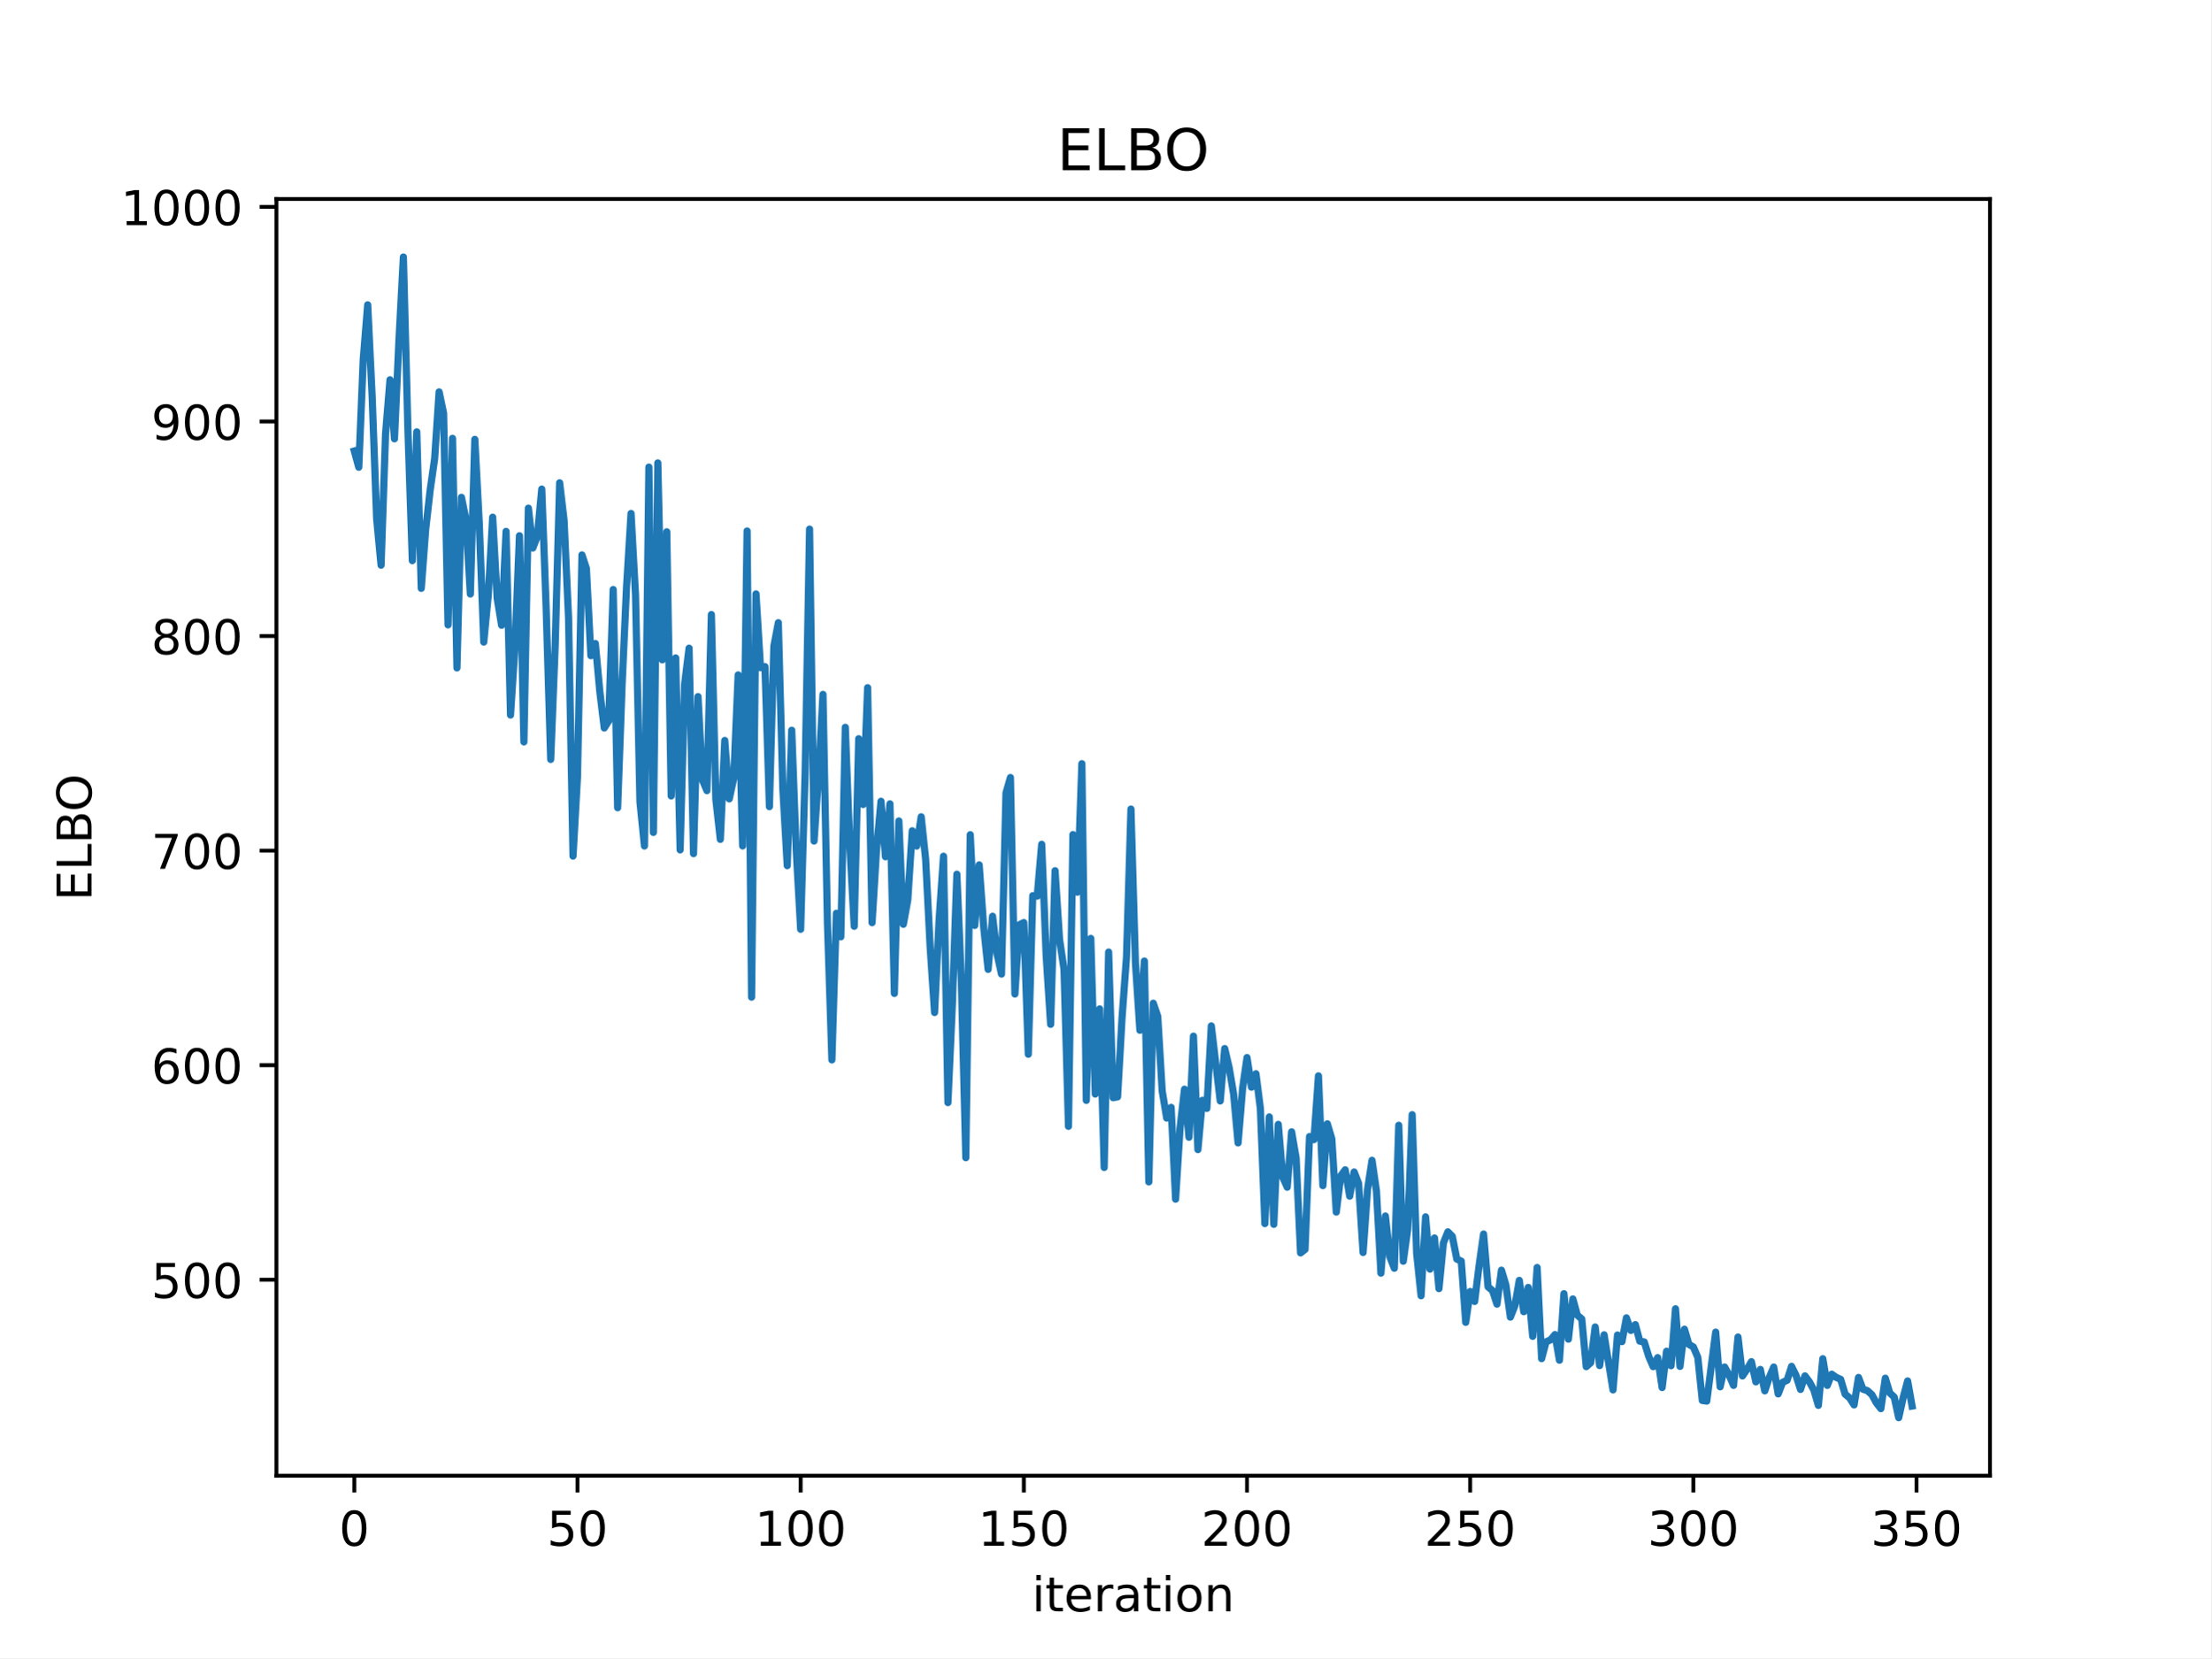
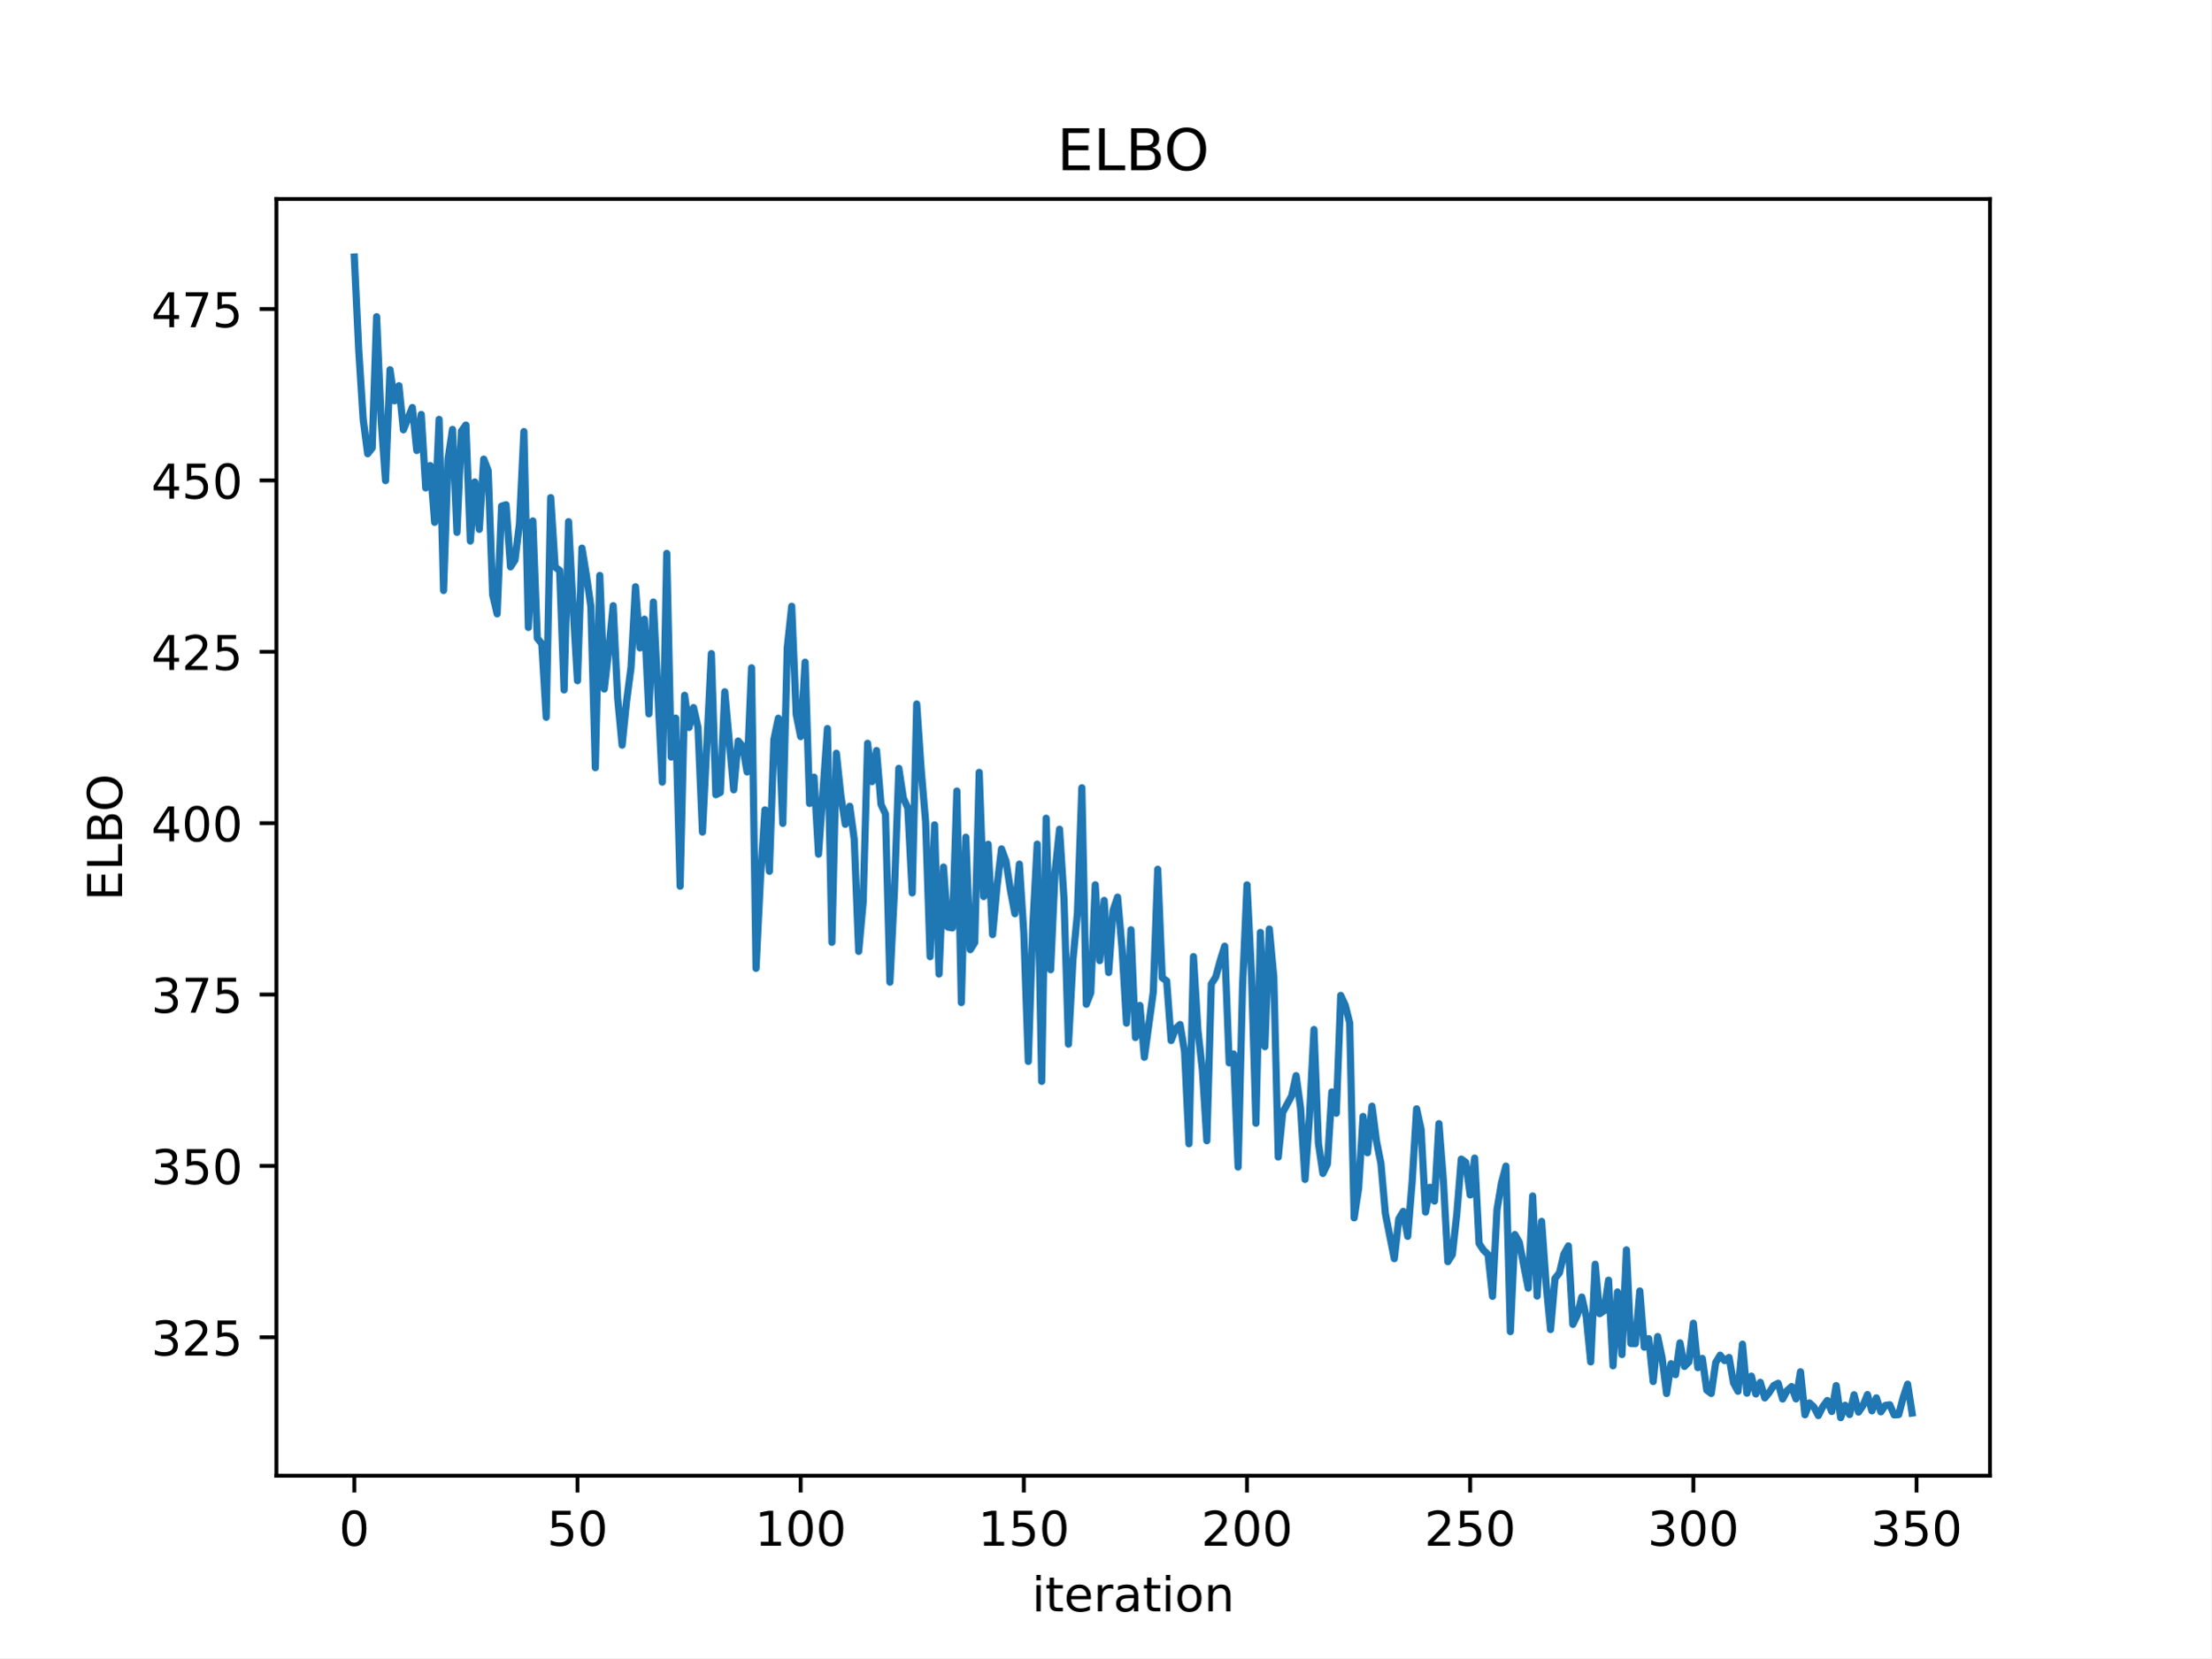
<svg xmlns="http://www.w3.org/2000/svg" xmlns:xlink="http://www.w3.org/1999/xlink" width="460.8pt" height="345.6pt" viewBox="0 0 460.8 345.6" version="1.1">
  <defs>
    <style type="text/css">*{stroke-linejoin: round; stroke-linecap: butt}</style>
  </defs>
  <g id="figure_1">
    <g id="patch_1">
      <path d="M 0 345.6  L 460.8 345.6  L 460.8 0  L 0 0  z " style="fill: #ffffff" />
    </g>
    <g id="axes_1">
      <g id="patch_2">
        <path d="M 57.6 307.584  L 414.72 307.584  L 414.72 41.472  L 57.6 41.472  z " style="fill: #ffffff" />
      </g>
      <g id="matplotlib.axis_1">
        <g id="xtick_1">
          <g id="line2d_1">
            <defs>
-               <path id="mfa7e19b326" d="M 0 0  L 0 3.5  " style="stroke: #000000; stroke-width: 0.8" />
+               <path id="m1f66e8c9b4" d="M 0 0  L 0 3.5  " style="stroke: #000000; stroke-width: 0.8" />
            </defs>
            <g>
-               <use xlink:href="#mfa7e19b326" x="73.833" y="307.584" style="stroke: #000000; stroke-width: 0.8" />
+               <use xlink:href="#m1f66e8c9b4" x="73.833" y="307.584" style="stroke: #000000; stroke-width: 0.8" />
            </g>
          </g>
          <g id="text_1">
            <g transform="translate(70.65148 322.1824) scale(0.1 -0.1)">
              <defs>
                <path id="DejaVuSans-30" d="M 2034 4250  Q 1547 4250 1301 3770  Q 1056 3291 1056 2328  Q 1056 1369 1301 889  Q 1547 409 2034 409  Q 2525 409 2770 889  Q 3016 1369 3016 2328  Q 3016 3291 2770 3770  Q 2525 4250 2034 4250  z M 2034 4750  Q 2819 4750 3233 4129  Q 3647 3509 3647 2328  Q 3647 1150 3233 529  Q 2819 -91 2034 -91  Q 1250 -91 836 529  Q 422 1150 422 2328  Q 422 3509 836 4129  Q 1250 4750 2034 4750  z " transform="scale(0.015625)" />
              </defs>
              <use xlink:href="#DejaVuSans-30" />
            </g>
          </g>
        </g>
        <g id="xtick_2">
          <g id="line2d_2">
            <g>
-               <use xlink:href="#mfa7e19b326" x="120.345" y="307.584" style="stroke: #000000; stroke-width: 0.8" />
+               <use xlink:href="#m1f66e8c9b4" x="120.345" y="307.584" style="stroke: #000000; stroke-width: 0.8" />
            </g>
          </g>
          <g id="text_2">
            <g transform="translate(113.9823 322.1824) scale(0.1 -0.1)">
              <defs>
                <path id="DejaVuSans-35" d="M 691 4666  L 3169 4666  L 3169 4134  L 1269 4134  L 1269 2991  Q 1406 3038 1543 3061  Q 1681 3084 1819 3084  Q 2600 3084 3056 2656  Q 3513 2228 3513 1497  Q 3513 744 3044 326  Q 2575 -91 1722 -91  Q 1428 -91 1123 -41  Q 819 9 494 109  L 494 744  Q 775 591 1075 516  Q 1375 441 1709 441  Q 2250 441 2565 725  Q 2881 1009 2881 1497  Q 2881 1984 2565 2268  Q 2250 2553 1709 2553  Q 1456 2553 1204 2497  Q 953 2441 691 2322  L 691 4666  z " transform="scale(0.015625)" />
              </defs>
              <use xlink:href="#DejaVuSans-35" />
              <use xlink:href="#DejaVuSans-30" x="63.623" />
            </g>
          </g>
        </g>
        <g id="xtick_3">
          <g id="line2d_3">
            <g>
-               <use xlink:href="#mfa7e19b326" x="166.857" y="307.584" style="stroke: #000000; stroke-width: 0.8" />
+               <use xlink:href="#m1f66e8c9b4" x="166.857" y="307.584" style="stroke: #000000; stroke-width: 0.8" />
            </g>
          </g>
          <g id="text_3">
            <g transform="translate(157.3132 322.1824) scale(0.1 -0.1)">
              <defs>
                <path id="DejaVuSans-31" d="M 794 531  L 1825 531  L 1825 4091  L 703 3866  L 703 4441  L 1819 4666  L 2450 4666  L 2450 531  L 3481 531  L 3481 0  L 794 0  L 794 531  z " transform="scale(0.015625)" />
              </defs>
              <use xlink:href="#DejaVuSans-31" />
              <use xlink:href="#DejaVuSans-30" x="63.623" />
              <use xlink:href="#DejaVuSans-30" x="127.246" />
            </g>
          </g>
        </g>
        <g id="xtick_4">
          <g id="line2d_4">
            <g>
-               <use xlink:href="#mfa7e19b326" x="213.369" y="307.584" style="stroke: #000000; stroke-width: 0.8" />
+               <use xlink:href="#m1f66e8c9b4" x="213.369" y="307.584" style="stroke: #000000; stroke-width: 0.8" />
            </g>
          </g>
          <g id="text_4">
            <g transform="translate(203.8253 322.1824) scale(0.1 -0.1)">
              <use xlink:href="#DejaVuSans-31" />
              <use xlink:href="#DejaVuSans-35" x="63.623" />
              <use xlink:href="#DejaVuSans-30" x="127.246" />
            </g>
          </g>
        </g>
        <g id="xtick_5">
          <g id="line2d_5">
            <g>
-               <use xlink:href="#mfa7e19b326" x="259.881" y="307.584" style="stroke: #000000; stroke-width: 0.8" />
+               <use xlink:href="#m1f66e8c9b4" x="259.881" y="307.584" style="stroke: #000000; stroke-width: 0.8" />
            </g>
          </g>
          <g id="text_5">
            <g transform="translate(250.3374 322.1824) scale(0.1 -0.1)">
              <defs>
                <path id="DejaVuSans-32" d="M 1228 531  L 3431 531  L 3431 0  L 469 0  L 469 531  Q 828 903 1448 1529  Q 2069 2156 2228 2338  Q 2531 2678 2651 2914  Q 2772 3150 2772 3378  Q 2772 3750 2511 3984  Q 2250 4219 1831 4219  Q 1534 4219 1204 4116  Q 875 4013 500 3803  L 500 4441  Q 881 4594 1212 4672  Q 1544 4750 1819 4750  Q 2544 4750 2975 4387  Q 3406 4025 3406 3419  Q 3406 3131 3298 2873  Q 3191 2616 2906 2266  Q 2828 2175 2409 1742  Q 1991 1309 1228 531  z " transform="scale(0.015625)" />
              </defs>
              <use xlink:href="#DejaVuSans-32" />
              <use xlink:href="#DejaVuSans-30" x="63.623" />
              <use xlink:href="#DejaVuSans-30" x="127.246" />
            </g>
          </g>
        </g>
        <g id="xtick_6">
          <g id="line2d_6">
            <g>
-               <use xlink:href="#mfa7e19b326" x="306.393" y="307.584" style="stroke: #000000; stroke-width: 0.8" />
+               <use xlink:href="#m1f66e8c9b4" x="306.393" y="307.584" style="stroke: #000000; stroke-width: 0.8" />
            </g>
          </g>
          <g id="text_6">
            <g transform="translate(296.8495 322.1824) scale(0.1 -0.1)">
              <use xlink:href="#DejaVuSans-32" />
              <use xlink:href="#DejaVuSans-35" x="63.623" />
              <use xlink:href="#DejaVuSans-30" x="127.246" />
            </g>
          </g>
        </g>
        <g id="xtick_7">
          <g id="line2d_7">
            <g>
-               <use xlink:href="#mfa7e19b326" x="352.905" y="307.584" style="stroke: #000000; stroke-width: 0.8" />
+               <use xlink:href="#m1f66e8c9b4" x="352.905" y="307.584" style="stroke: #000000; stroke-width: 0.8" />
            </g>
          </g>
          <g id="text_7">
            <g transform="translate(343.3617 322.1824) scale(0.1 -0.1)">
              <defs>
                <path id="DejaVuSans-33" d="M 2597 2516  Q 3050 2419 3304 2112  Q 3559 1806 3559 1356  Q 3559 666 3084 287  Q 2609 -91 1734 -91  Q 1441 -91 1130 -33  Q 819 25 488 141  L 488 750  Q 750 597 1062 519  Q 1375 441 1716 441  Q 2309 441 2620 675  Q 2931 909 2931 1356  Q 2931 1769 2642 2001  Q 2353 2234 1838 2234  L 1294 2234  L 1294 2753  L 1863 2753  Q 2328 2753 2575 2939  Q 2822 3125 2822 3475  Q 2822 3834 2567 4026  Q 2313 4219 1838 4219  Q 1578 4219 1281 4162  Q 984 4106 628 3988  L 628 4550  Q 988 4650 1302 4700  Q 1616 4750 1894 4750  Q 2613 4750 3031 4423  Q 3450 4097 3450 3541  Q 3450 3153 3228 2886  Q 3006 2619 2597 2516  z " transform="scale(0.015625)" />
              </defs>
              <use xlink:href="#DejaVuSans-33" />
              <use xlink:href="#DejaVuSans-30" x="63.623" />
              <use xlink:href="#DejaVuSans-30" x="127.246" />
            </g>
          </g>
        </g>
        <g id="xtick_8">
          <g id="line2d_8">
            <g>
-               <use xlink:href="#mfa7e19b326" x="399.418" y="307.584" style="stroke: #000000; stroke-width: 0.8" />
+               <use xlink:href="#m1f66e8c9b4" x="399.418" y="307.584" style="stroke: #000000; stroke-width: 0.8" />
            </g>
          </g>
          <g id="text_8">
            <g transform="translate(389.8738 322.1824) scale(0.1 -0.1)">
              <use xlink:href="#DejaVuSans-33" />
              <use xlink:href="#DejaVuSans-35" x="63.623" />
              <use xlink:href="#DejaVuSans-30" x="127.246" />
            </g>
          </g>
        </g>
        <g id="text_9">
          <g transform="translate(215.0373 335.8606) scale(0.1 -0.1)">
            <defs>
              <path id="DejaVuSans-69" d="M 603 3500  L 1178 3500  L 1178 0  L 603 0  L 603 3500  z M 603 4863  L 1178 4863  L 1178 4134  L 603 4134  L 603 4863  z " transform="scale(0.015625)" />
              <path id="DejaVuSans-74" d="M 1172 4494  L 1172 3500  L 2356 3500  L 2356 3053  L 1172 3053  L 1172 1153  Q 1172 725 1289 603  Q 1406 481 1766 481  L 2356 481  L 2356 0  L 1766 0  Q 1100 0 847 248  Q 594 497 594 1153  L 594 3053  L 172 3053  L 172 3500  L 594 3500  L 594 4494  L 1172 4494  z " transform="scale(0.015625)" />
              <path id="DejaVuSans-65" d="M 3597 1894  L 3597 1613  L 953 1613  Q 991 1019 1311 708  Q 1631 397 2203 397  Q 2534 397 2845 478  Q 3156 559 3463 722  L 3463 178  Q 3153 47 2828 -22  Q 2503 -91 2169 -91  Q 1331 -91 842 396  Q 353 884 353 1716  Q 353 2575 817 3079  Q 1281 3584 2069 3584  Q 2775 3584 3186 3129  Q 3597 2675 3597 1894  z M 3022 2063  Q 3016 2534 2758 2815  Q 2500 3097 2075 3097  Q 1594 3097 1305 2825  Q 1016 2553 972 2059  L 3022 2063  z " transform="scale(0.015625)" />
              <path id="DejaVuSans-72" d="M 2631 2963  Q 2534 3019 2420 3045  Q 2306 3072 2169 3072  Q 1681 3072 1420 2755  Q 1159 2438 1159 1844  L 1159 0  L 581 0  L 581 3500  L 1159 3500  L 1159 2956  Q 1341 3275 1631 3429  Q 1922 3584 2338 3584  Q 2397 3584 2469 3576  Q 2541 3569 2628 3553  L 2631 2963  z " transform="scale(0.015625)" />
              <path id="DejaVuSans-61" d="M 2194 1759  Q 1497 1759 1228 1600  Q 959 1441 959 1056  Q 959 750 1161 570  Q 1363 391 1709 391  Q 2188 391 2477 730  Q 2766 1069 2766 1631  L 2766 1759  L 2194 1759  z M 3341 1997  L 3341 0  L 2766 0  L 2766 531  Q 2569 213 2275 61  Q 1981 -91 1556 -91  Q 1019 -91 701 211  Q 384 513 384 1019  Q 384 1609 779 1909  Q 1175 2209 1959 2209  L 2766 2209  L 2766 2266  Q 2766 2663 2505 2880  Q 2244 3097 1772 3097  Q 1472 3097 1187 3025  Q 903 2953 641 2809  L 641 3341  Q 956 3463 1253 3523  Q 1550 3584 1831 3584  Q 2591 3584 2966 3190  Q 3341 2797 3341 1997  z " transform="scale(0.015625)" />
              <path id="DejaVuSans-6f" d="M 1959 3097  Q 1497 3097 1228 2736  Q 959 2375 959 1747  Q 959 1119 1226 758  Q 1494 397 1959 397  Q 2419 397 2687 759  Q 2956 1122 2956 1747  Q 2956 2369 2687 2733  Q 2419 3097 1959 3097  z M 1959 3584  Q 2709 3584 3137 3096  Q 3566 2609 3566 1747  Q 3566 888 3137 398  Q 2709 -91 1959 -91  Q 1206 -91 779 398  Q 353 888 353 1747  Q 353 2609 779 3096  Q 1206 3584 1959 3584  z " transform="scale(0.015625)" />
              <path id="DejaVuSans-6e" d="M 3513 2113  L 3513 0  L 2938 0  L 2938 2094  Q 2938 2591 2744 2837  Q 2550 3084 2163 3084  Q 1697 3084 1428 2787  Q 1159 2491 1159 1978  L 1159 0  L 581 0  L 581 3500  L 1159 3500  L 1159 2956  Q 1366 3272 1645 3428  Q 1925 3584 2291 3584  Q 2894 3584 3203 3211  Q 3513 2838 3513 2113  z " transform="scale(0.015625)" />
            </defs>
            <use xlink:href="#DejaVuSans-69" />
            <use xlink:href="#DejaVuSans-74" x="27.783" />
            <use xlink:href="#DejaVuSans-65" x="66.992" />
            <use xlink:href="#DejaVuSans-72" x="128.516" />
            <use xlink:href="#DejaVuSans-61" x="169.629" />
            <use xlink:href="#DejaVuSans-74" x="230.908" />
            <use xlink:href="#DejaVuSans-69" x="270.117" />
            <use xlink:href="#DejaVuSans-6f" x="297.9" />
            <use xlink:href="#DejaVuSans-6e" x="359.082" />
          </g>
        </g>
      </g>
      <g id="matplotlib.axis_2">
        <g id="ytick_1">
          <g id="line2d_9">
            <defs>
-               <path id="m1a2d08c4c8" d="M 0 0  L -3.5 0  " style="stroke: #000000; stroke-width: 0.8" />
+               <path id="me3298c5ac3" d="M 0 0  L -3.5 0  " style="stroke: #000000; stroke-width: 0.8" />
            </defs>
            <g>
-               <use xlink:href="#m1a2d08c4c8" x="57.6" y="266.746" style="stroke: #000000; stroke-width: 0.8" />
+               <use xlink:href="#me3298c5ac3" x="57.6" y="278.733" style="stroke: #000000; stroke-width: 0.8" />
            </g>
          </g>
          <g id="text_10">
-             <g transform="translate(31.5125 270.5451) scale(0.1 -0.1)">
-               <use xlink:href="#DejaVuSans-35" />
-               <use xlink:href="#DejaVuSans-30" x="63.623" />
-               <use xlink:href="#DejaVuSans-30" x="127.246" />
+             <g transform="translate(31.5125 282.5321) scale(0.1 -0.1)">
+               <use xlink:href="#DejaVuSans-33" />
+               <use xlink:href="#DejaVuSans-32" x="63.623" />
+               <use xlink:href="#DejaVuSans-35" x="127.246" />
            </g>
          </g>
        </g>
        <g id="ytick_2">
          <g id="line2d_10">
            <g>
-               <use xlink:href="#m1a2d08c4c8" x="57.6" y="222.02" style="stroke: #000000; stroke-width: 0.8" />
+               <use xlink:href="#me3298c5ac3" x="57.6" y="243.011" style="stroke: #000000; stroke-width: 0.8" />
            </g>
          </g>
          <g id="text_11">
-             <g transform="translate(31.5125 225.8187) scale(0.1 -0.1)">
-               <defs>
-                 <path id="DejaVuSans-36" d="M 2113 2584  Q 1688 2584 1439 2293  Q 1191 2003 1191 1497  Q 1191 994 1439 701  Q 1688 409 2113 409  Q 2538 409 2786 701  Q 3034 994 3034 1497  Q 3034 2003 2786 2293  Q 2538 2584 2113 2584  z M 3366 4563  L 3366 3988  Q 3128 4100 2886 4159  Q 2644 4219 2406 4219  Q 1781 4219 1451 3797  Q 1122 3375 1075 2522  Q 1259 2794 1537 2939  Q 1816 3084 2150 3084  Q 2853 3084 3261 2657  Q 3669 2231 3669 1497  Q 3669 778 3244 343  Q 2819 -91 2113 -91  Q 1303 -91 875 529  Q 447 1150 447 2328  Q 447 3434 972 4092  Q 1497 4750 2381 4750  Q 2619 4750 2861 4703  Q 3103 4656 3366 4563  z " transform="scale(0.015625)" />
-               </defs>
-               <use xlink:href="#DejaVuSans-36" />
-               <use xlink:href="#DejaVuSans-30" x="63.623" />
+             <g transform="translate(31.5125 246.8104) scale(0.1 -0.1)">
+               <use xlink:href="#DejaVuSans-33" />
+               <use xlink:href="#DejaVuSans-35" x="63.623" />
              <use xlink:href="#DejaVuSans-30" x="127.246" />
            </g>
          </g>
        </g>
        <g id="ytick_3">
          <g id="line2d_11">
            <g>
-               <use xlink:href="#m1a2d08c4c8" x="57.6" y="177.293" style="stroke: #000000; stroke-width: 0.8" />
+               <use xlink:href="#me3298c5ac3" x="57.6" y="207.29" style="stroke: #000000; stroke-width: 0.8" />
            </g>
          </g>
          <g id="text_12">
-             <g transform="translate(31.5125 181.0923) scale(0.1 -0.1)">
+             <g transform="translate(31.5125 211.0887) scale(0.1 -0.1)">
              <defs>
                <path id="DejaVuSans-37" d="M 525 4666  L 3525 4666  L 3525 4397  L 1831 0  L 1172 0  L 2766 4134  L 525 4134  L 525 4666  z " transform="scale(0.015625)" />
              </defs>
-               <use xlink:href="#DejaVuSans-37" />
-               <use xlink:href="#DejaVuSans-30" x="63.623" />
-               <use xlink:href="#DejaVuSans-30" x="127.246" />
+               <use xlink:href="#DejaVuSans-33" />
+               <use xlink:href="#DejaVuSans-37" x="63.623" />
+               <use xlink:href="#DejaVuSans-35" x="127.246" />
            </g>
          </g>
        </g>
        <g id="ytick_4">
          <g id="line2d_12">
            <g>
-               <use xlink:href="#m1a2d08c4c8" x="57.6" y="132.567" style="stroke: #000000; stroke-width: 0.8" />
+               <use xlink:href="#me3298c5ac3" x="57.6" y="171.568" style="stroke: #000000; stroke-width: 0.8" />
            </g>
          </g>
          <g id="text_13">
-             <g transform="translate(31.5125 136.3659) scale(0.1 -0.1)">
-               <defs>
-                 <path id="DejaVuSans-38" d="M 2034 2216  Q 1584 2216 1326 1975  Q 1069 1734 1069 1313  Q 1069 891 1326 650  Q 1584 409 2034 409  Q 2484 409 2743 651  Q 3003 894 3003 1313  Q 3003 1734 2745 1975  Q 2488 2216 2034 2216  z M 1403 2484  Q 997 2584 770 2862  Q 544 3141 544 3541  Q 544 4100 942 4425  Q 1341 4750 2034 4750  Q 2731 4750 3128 4425  Q 3525 4100 3525 3541  Q 3525 3141 3298 2862  Q 3072 2584 2669 2484  Q 3125 2378 3379 2068  Q 3634 1759 3634 1313  Q 3634 634 3220 271  Q 2806 -91 2034 -91  Q 1263 -91 848 271  Q 434 634 434 1313  Q 434 1759 690 2068  Q 947 2378 1403 2484  z M 1172 3481  Q 1172 3119 1398 2916  Q 1625 2713 2034 2713  Q 2441 2713 2670 2916  Q 2900 3119 2900 3481  Q 2900 3844 2670 4047  Q 2441 4250 2034 4250  Q 1625 4250 1398 4047  Q 1172 3844 1172 3481  z " transform="scale(0.015625)" />
-               </defs>
-               <use xlink:href="#DejaVuSans-38" />
+             <g transform="translate(31.5125 175.3671) scale(0.1 -0.1)">
+               <defs>
+                 <path id="DejaVuSans-34" d="M 2419 4116  L 825 1625  L 2419 1625  L 2419 4116  z M 2253 4666  L 3047 4666  L 3047 1625  L 3713 1625  L 3713 1100  L 3047 1100  L 3047 0  L 2419 0  L 2419 1100  L 313 1100  L 313 1709  L 2253 4666  z " transform="scale(0.015625)" />
+               </defs>
+               <use xlink:href="#DejaVuSans-34" />
              <use xlink:href="#DejaVuSans-30" x="63.623" />
              <use xlink:href="#DejaVuSans-30" x="127.246" />
            </g>
          </g>
        </g>
        <g id="ytick_5">
          <g id="line2d_13">
            <g>
-               <use xlink:href="#m1a2d08c4c8" x="57.6" y="87.84" style="stroke: #000000; stroke-width: 0.8" />
+               <use xlink:href="#me3298c5ac3" x="57.6" y="135.846" style="stroke: #000000; stroke-width: 0.8" />
            </g>
          </g>
          <g id="text_14">
-             <g transform="translate(31.5125 91.63953) scale(0.1 -0.1)">
-               <defs>
-                 <path id="DejaVuSans-39" d="M 703 97  L 703 672  Q 941 559 1184 500  Q 1428 441 1663 441  Q 2288 441 2617 861  Q 2947 1281 2994 2138  Q 2813 1869 2534 1725  Q 2256 1581 1919 1581  Q 1219 1581 811 2004  Q 403 2428 403 3163  Q 403 3881 828 4315  Q 1253 4750 1959 4750  Q 2769 4750 3195 4129  Q 3622 3509 3622 2328  Q 3622 1225 3098 567  Q 2575 -91 1691 -91  Q 1453 -91 1209 -44  Q 966 3 703 97  z M 1959 2075  Q 2384 2075 2632 2365  Q 2881 2656 2881 3163  Q 2881 3666 2632 3958  Q 2384 4250 1959 4250  Q 1534 4250 1286 3958  Q 1038 3666 1038 3163  Q 1038 2656 1286 2365  Q 1534 2075 1959 2075  z " transform="scale(0.015625)" />
-               </defs>
-               <use xlink:href="#DejaVuSans-39" />
-               <use xlink:href="#DejaVuSans-30" x="63.623" />
-               <use xlink:href="#DejaVuSans-30" x="127.246" />
+             <g transform="translate(31.5125 139.6454) scale(0.1 -0.1)">
+               <use xlink:href="#DejaVuSans-34" />
+               <use xlink:href="#DejaVuSans-32" x="63.623" />
+               <use xlink:href="#DejaVuSans-35" x="127.246" />
            </g>
          </g>
        </g>
        <g id="ytick_6">
          <g id="line2d_14">
            <g>
-               <use xlink:href="#m1a2d08c4c8" x="57.6" y="43.114" style="stroke: #000000; stroke-width: 0.8" />
+               <use xlink:href="#me3298c5ac3" x="57.6" y="100.125" style="stroke: #000000; stroke-width: 0.8" />
            </g>
          </g>
          <g id="text_15">
-             <g transform="translate(25.15 46.91313) scale(0.1 -0.1)">
-               <use xlink:href="#DejaVuSans-31" />
-               <use xlink:href="#DejaVuSans-30" x="63.623" />
-               <use xlink:href="#DejaVuSans-30" x="127.246" />
-               <use xlink:href="#DejaVuSans-30" x="190.869" />
-             </g>
-           </g>
-         </g>
-         <g id="text_16">
-           <g transform="translate(19.07031 187.7522) rotate(-90) scale(0.1 -0.1)">
+             <g transform="translate(31.5125 103.9237) scale(0.1 -0.1)">
+               <use xlink:href="#DejaVuSans-34" />
+               <use xlink:href="#DejaVuSans-35" x="63.623" />
+               <use xlink:href="#DejaVuSans-30" x="127.246" />
+             </g>
+           </g>
+         </g>
+         <g id="ytick_7">
+           <g id="line2d_15">
+             <g>
+               <use xlink:href="#me3298c5ac3" x="57.6" y="64.403" style="stroke: #000000; stroke-width: 0.8" />
+             </g>
+           </g>
+           <g id="text_16">
+             <g transform="translate(31.5125 68.20207) scale(0.1 -0.1)">
+               <use xlink:href="#DejaVuSans-34" />
+               <use xlink:href="#DejaVuSans-37" x="63.623" />
+               <use xlink:href="#DejaVuSans-35" x="127.246" />
+             </g>
+           </g>
+         </g>
+         <g id="text_17">
+           <g transform="translate(25.43281 187.7522) rotate(-90) scale(0.1 -0.1)">
            <defs>
              <path id="DejaVuSans-45" d="M 628 4666  L 3578 4666  L 3578 4134  L 1259 4134  L 1259 2753  L 3481 2753  L 3481 2222  L 1259 2222  L 1259 531  L 3634 531  L 3634 0  L 628 0  L 628 4666  z " transform="scale(0.015625)" />
              <path id="DejaVuSans-4c" d="M 628 4666  L 1259 4666  L 1259 531  L 3531 531  L 3531 0  L 628 0  L 628 4666  z " transform="scale(0.015625)" />
              <path id="DejaVuSans-42" d="M 1259 2228  L 1259 519  L 2272 519  Q 2781 519 3026 730  Q 3272 941 3272 1375  Q 3272 1813 3026 2020  Q 2781 2228 2272 2228  L 1259 2228  z M 1259 4147  L 1259 2741  L 2194 2741  Q 2656 2741 2882 2914  Q 3109 3088 3109 3444  Q 3109 3797 2882 3972  Q 2656 4147 2194 4147  L 1259 4147  z M 628 4666  L 2241 4666  Q 2963 4666 3353 4366  Q 3744 4066 3744 3513  Q 3744 3084 3544 2831  Q 3344 2578 2956 2516  Q 3422 2416 3680 2098  Q 3938 1781 3938 1306  Q 3938 681 3513 340  Q 3088 0 2303 0  L 628 0  L 628 4666  z " transform="scale(0.015625)" />
              <path id="DejaVuSans-4f" d="M 2522 4238  Q 1834 4238 1429 3725  Q 1025 3213 1025 2328  Q 1025 1447 1429 934  Q 1834 422 2522 422  Q 3209 422 3611 934  Q 4013 1447 4013 2328  Q 4013 3213 3611 3725  Q 3209 4238 2522 4238  z M 2522 4750  Q 3503 4750 4090 4092  Q 4678 3434 4678 2328  Q 4678 1225 4090 567  Q 3503 -91 2522 -91  Q 1538 -91 948 565  Q 359 1222 359 2328  Q 359 3434 948 4092  Q 1538 4750 2522 4750  z " transform="scale(0.015625)" />
            </defs>
            <use xlink:href="#DejaVuSans-45" />
            <use xlink:href="#DejaVuSans-4c" x="63.184" />
            <use xlink:href="#DejaVuSans-42" x="118.896" />
            <use xlink:href="#DejaVuSans-4f" x="185.75" />
          </g>
        </g>
      </g>
-       <g id="line2d_15">
-         <path d="M 73.833 93.998  L 74.763 97.385  L 75.693 74.981  L 76.623 63.53  L 77.554 82.595  L 78.484 108.089  L 79.414 117.803  L 80.344 90.46  L 81.275 79.154  L 82.205 91.46  L 83.135 70.892  L 84.065 53.568  L 84.996 89.288  L 85.926 116.847  L 86.856 90.008  L 87.786 122.627  L 88.717 110.261  L 89.647 102.101  L 90.577 95.611  L 91.507 81.681  L 92.438 86.112  L 93.368 130.249  L 94.298 91.359  L 95.228 139.214  L 96.159 103.652  L 97.089 108.211  L 98.019 123.808  L 98.949 91.579  L 99.88 109.112  L 100.81 133.826  L 101.74 124.23  L 102.67 107.801  L 103.6 124.661  L 104.531 130.319  L 105.461 110.758  L 106.391 149.036  L 107.321 134.584  L 108.252 111.663  L 109.182 154.631  L 110.112 105.911  L 111.042 114.221  L 111.973 111.768  L 112.903 101.939  L 113.833 127.252  L 114.763 158.286  L 115.694 134.705  L 116.624 100.625  L 117.554 108.479  L 118.484 128.823  L 119.415 178.441  L 120.345 161.887  L 121.275 115.659  L 122.205 118.499  L 123.136 136.665  L 124.066 134.122  L 124.996 144.12  L 125.926 151.734  L 126.857 150.25  L 127.787 122.87  L 128.717 168.36  L 129.647 142.547  L 130.578 122.235  L 131.508 107.018  L 132.438 123.966  L 133.368 167.141  L 134.298 176.334  L 135.229 97.355  L 136.159 173.506  L 137.089 96.483  L 138.019 137.521  L 138.95 110.84  L 139.88 165.898  L 140.81 137.132  L 141.74 177.142  L 142.671 142.636  L 143.601 135.106  L 144.531 177.93  L 145.461 145.186  L 146.392 162.586  L 147.322 164.792  L 148.252 128.093  L 149.182 166.6  L 150.113 174.95  L 151.043 154.33  L 151.973 166.512  L 152.903 162.251  L 153.834 140.67  L 154.764 176.32  L 155.694 110.672  L 156.624 207.837  L 157.555 123.785  L 158.485 139.162  L 159.415 138.935  L 160.345 168.131  L 161.275 134.654  L 162.206 129.789  L 163.136 164.352  L 164.066 180.431  L 164.996 152.206  L 165.927 177.161  L 166.857 193.692  L 167.787 161.004  L 168.717 110.279  L 169.648 175.294  L 170.578 161.741  L 171.508 144.736  L 172.438 192.408  L 173.369 220.917  L 174.299 190.355  L 175.229 195.268  L 176.159 151.59  L 177.09 176.036  L 178.02 193.068  L 178.95 153.971  L 179.88 167.683  L 180.811 143.335  L 181.741 192.317  L 182.671 177.052  L 183.601 167.015  L 184.532 178.575  L 185.462 167.548  L 186.392 207.069  L 187.322 171.114  L 188.253 192.653  L 189.183 187.575  L 190.113 173.16  L 191.043 176.347  L 191.973 170.247  L 192.904 179.033  L 193.834 197.222  L 194.764 211.039  L 195.694 192.045  L 196.625 178.463  L 197.555 229.819  L 198.485 208.975  L 199.415 182.206  L 200.346 204.387  L 201.276 241.299  L 202.206 173.979  L 203.136 192.889  L 204.067 180.269  L 204.997 193.197  L 205.927 202.05  L 206.857 190.978  L 207.788 198.838  L 208.718 203.03  L 209.648 165.278  L 210.578 162.058  L 211.509 207.181  L 212.439 192.74  L 213.369 192.291  L 214.299 219.738  L 215.23 186.685  L 216.16 186.778  L 217.09 175.975  L 218.02 199.095  L 218.951 213.504  L 219.881 181.487  L 220.811 195.804  L 221.741 202.002  L 222.671 234.762  L 223.602 173.95  L 224.532 185.96  L 225.462 159.176  L 226.392 229.36  L 227.323 195.597  L 228.253 228.037  L 229.183 210.287  L 230.113 243.342  L 231.044 198.439  L 231.974 228.798  L 232.904 228.62  L 233.834 212.178  L 234.765 199.487  L 235.695 168.637  L 236.625 200.676  L 237.555 214.741  L 238.486 200.315  L 239.416 246.351  L 240.346 209.095  L 241.276 211.84  L 242.207 227.416  L 243.137 233.04  L 244.067 230.814  L 244.997 249.945  L 245.928 235.067  L 246.858 227.023  L 247.788 237.043  L 248.718 215.965  L 249.649 239.612  L 250.579 229.34  L 251.509 231.034  L 252.439 213.834  L 254.3 229.474  L 255.23 218.55  L 256.16 222.526  L 257.09 228.053  L 258.021 238.221  L 258.951 226.918  L 259.881 220.427  L 260.811 226.6  L 261.742 223.802  L 262.672 231.054  L 263.602 255.045  L 264.532 232.804  L 265.463 255.19  L 266.393 234.353  L 267.323 245.326  L 268.253 247.454  L 269.184 235.913  L 270.114 241.397  L 271.044 261.151  L 271.974 260.414  L 272.905 236.895  L 273.835 237.537  L 274.765 224.246  L 275.695 247.13  L 276.626 234.235  L 277.556 237.359  L 278.486 252.637  L 279.416 245.088  L 280.347 243.827  L 281.277 249.32  L 282.207 244.278  L 283.137 246.654  L 284.067 261.07  L 284.998 247.958  L 285.928 241.85  L 286.858 248.2  L 287.788 265.369  L 288.719 253.458  L 289.649 261.948  L 290.579 264.345  L 291.509 234.539  L 292.44 262.884  L 293.37 256.275  L 294.3 232.339  L 295.23 261.241  L 296.161 270.076  L 297.091 253.636  L 298.021 264.533  L 298.951 258.035  L 299.882 268.591  L 300.812 259.082  L 301.742 256.755  L 302.672 257.699  L 303.603 262.435  L 304.533 262.861  L 305.463 275.621  L 306.393 269.188  L 307.324 271.268  L 308.254 263.741  L 309.184 257.209  L 310.114 268.21  L 311.045 268.999  L 311.975 271.829  L 312.905 264.743  L 313.835 267.828  L 314.765 274.532  L 315.696 272.189  L 316.626 266.874  L 317.556 273.405  L 318.486 268.342  L 319.417 278.543  L 320.347 264.189  L 321.277 283.187  L 322.207 279.685  L 323.138 279.27  L 324.068 278.167  L 324.998 283.517  L 325.928 269.642  L 326.859 279.128  L 327.789 270.745  L 328.719 274.125  L 329.649 274.921  L 330.58 284.861  L 331.51 284.021  L 332.44 276.585  L 333.37 284.631  L 334.301 278.222  L 336.161 289.703  L 337.091 278.261  L 338.022 279.639  L 338.952 274.686  L 339.882 277.312  L 340.812 276.096  L 341.742 279.545  L 342.673 279.707  L 343.603 282.72  L 344.533 284.866  L 345.463 282.978  L 346.394 289.209  L 347.324 281.643  L 348.254 284.667  L 349.184 272.797  L 350.115 284.799  L 351.045 277.056  L 351.975 280.215  L 352.905 280.753  L 353.836 282.927  L 354.766 291.903  L 355.696 292.037  L 357.557 277.659  L 358.487 289.056  L 359.417 284.93  L 360.347 286.614  L 361.278 288.764  L 362.208 278.681  L 363.138 286.795  L 364.068 285.438  L 364.999 283.818  L 365.929 288.03  L 366.859 285.434  L 367.789 289.9  L 368.72 287.118  L 369.65 284.938  L 370.58 290.532  L 371.51 288.119  L 372.44 287.69  L 373.371 284.795  L 374.301 286.683  L 375.231 289.601  L 376.161 286.78  L 377.092 288.023  L 378.022 289.739  L 378.952 292.925  L 379.882 283.203  L 380.813 288.765  L 381.743 286.431  L 382.673 287.09  L 383.603 287.507  L 384.534 290.594  L 385.464 291.364  L 386.394 292.832  L 387.324 287.104  L 388.255 289.567  L 389.185 289.868  L 390.115 290.708  L 391.045 292.404  L 391.976 293.608  L 392.906 287.26  L 393.836 290.325  L 394.766 291.204  L 395.697 295.488  L 396.627 291.325  L 397.557 287.835  L 398.487 293.069  L 398.487 293.069  " clip-path="url(#p45ccd75096)" style="fill: none; stroke: #1f77b4; stroke-width: 1.5; stroke-linecap: square" />
+       <g id="line2d_16">
+         <path d="M 73.833 53.568  L 74.763 73.068  L 75.693 87.479  L 76.623 94.566  L 77.554 93.378  L 78.484 66.003  L 79.414 87.49  L 80.344 100.175  L 81.275 77.063  L 82.205 83.538  L 83.135 80.393  L 84.065 89.576  L 85.926 84.937  L 86.856 93.9  L 87.786 86.377  L 88.717 101.692  L 89.647 97.035  L 90.577 108.868  L 91.507 87.409  L 92.438 123.077  L 93.368 95.672  L 94.298 89.502  L 95.228 110.949  L 96.159 89.85  L 97.089 88.589  L 98.019 112.763  L 98.949 100.449  L 99.88 110.33  L 100.81 95.696  L 101.74 98.124  L 102.67 123.99  L 103.6 127.942  L 104.531 105.49  L 105.461 105.206  L 106.391 118.148  L 107.321 116.721  L 108.252 109.205  L 109.182 89.949  L 110.112 130.781  L 111.042 108.576  L 111.973 133.017  L 112.903 134.185  L 113.833 149.494  L 114.763 103.722  L 115.694 118.217  L 116.624 118.875  L 117.554 143.804  L 118.484 108.727  L 119.415 126.434  L 120.345 141.881  L 121.275 114.24  L 122.205 119.911  L 123.136 126.404  L 124.066 160.01  L 124.996 119.932  L 125.926 143.612  L 126.857 135.488  L 127.787 126.243  L 128.717 145.527  L 129.647 155.312  L 130.578 146.142  L 131.508 139.1  L 132.438 122.292  L 133.368 135.039  L 134.298 129.055  L 135.229 148.787  L 136.159 125.477  L 138.019 163.029  L 138.95 115.338  L 139.88 157.792  L 140.81 149.68  L 141.74 184.709  L 142.671 144.918  L 143.601 151.626  L 144.531 147.476  L 145.461 151.638  L 146.392 173.427  L 148.252 136.229  L 149.182 165.647  L 150.113 165.176  L 151.043 144.186  L 152.903 164.619  L 153.834 154.454  L 154.764 155.522  L 155.694 160.888  L 156.624 139.195  L 157.555 201.831  L 158.485 182.998  L 159.415 168.805  L 160.345 181.604  L 161.275 154.165  L 162.206 149.698  L 163.136 171.615  L 164.066 134.988  L 164.996 126.36  L 165.927 148.906  L 166.857 153.526  L 167.787 138.013  L 168.717 167.468  L 169.648 161.983  L 170.578 178.028  L 172.438 151.853  L 173.369 196.412  L 174.299 156.996  L 175.229 165.813  L 176.159 171.806  L 177.09 168.048  L 178.02 174.93  L 178.95 198.298  L 179.88 188.076  L 180.811 154.927  L 181.741 162.917  L 182.671 156.432  L 183.601 167.63  L 184.532 169.658  L 185.462 204.717  L 186.392 185.839  L 187.322 160.146  L 188.253 166.341  L 189.183 168.405  L 190.113 186.108  L 191.043 146.733  L 191.973 160.381  L 192.904 171.32  L 193.834 199.398  L 194.764 171.925  L 195.694 203.02  L 196.625 180.718  L 197.555 193.248  L 198.485 193.408  L 199.415 164.877  L 200.346 208.978  L 201.276 174.497  L 202.206 197.944  L 203.136 196.457  L 204.067 160.986  L 204.997 186.877  L 205.927 175.967  L 206.857 194.802  L 207.788 184.68  L 208.718 176.941  L 209.648 179.476  L 210.578 185.548  L 211.509 190.458  L 212.439 180.111  L 213.369 194.511  L 214.299 221.232  L 215.23 193.2  L 216.16 175.933  L 217.09 225.395  L 218.02 170.543  L 218.951 202.123  L 219.881 181.676  L 220.811 172.833  L 221.741 187.4  L 222.671 217.636  L 223.602 200.097  L 224.532 190.401  L 225.462 164.203  L 226.392 209.318  L 227.323 206.915  L 228.253 184.417  L 229.183 200.228  L 230.113 187.668  L 231.044 202.703  L 231.974 189.736  L 232.904 186.988  L 233.834 197.62  L 234.765 213.257  L 235.695 193.789  L 236.625 216.259  L 237.555 209.563  L 238.486 220.375  L 240.346 206.761  L 241.276 181.183  L 242.207 203.791  L 243.137 204.457  L 244.067 216.876  L 244.997 214.403  L 245.928 213.54  L 246.858 219.116  L 247.788 238.4  L 248.718 199.389  L 249.649 214.763  L 250.579 223.011  L 251.509 237.766  L 252.439 205.089  L 253.369 203.637  L 254.3 200.191  L 255.23 197.217  L 256.16 221.533  L 257.09 219.678  L 258.021 243.248  L 258.951 205.566  L 259.881 184.429  L 260.811 202.878  L 261.742 234.126  L 262.672 194.344  L 263.602 218.16  L 264.532 193.64  L 265.463 203.658  L 266.393 241.167  L 267.323 231.851  L 269.184 228.42  L 270.114 224.197  L 271.044 230.972  L 271.974 245.831  L 272.905 232.66  L 273.835 214.584  L 274.765 238.308  L 275.695 244.588  L 276.626 242.66  L 277.556 227.59  L 278.486 232.032  L 279.416 207.475  L 280.347 209.5  L 281.277 213.185  L 282.207 253.841  L 283.137 247.707  L 284.067 232.705  L 284.998 240.271  L 285.928 230.568  L 286.858 237.808  L 287.788 242.47  L 288.719 252.971  L 290.579 262.352  L 291.509 254.071  L 292.44 252.492  L 293.37 257.694  L 294.3 246.231  L 295.23 231.117  L 296.161 235.412  L 297.091 252.639  L 298.021 247.461  L 298.951 250.348  L 299.882 234.205  L 300.812 246.192  L 301.742 262.973  L 302.672 261.477  L 303.603 253.077  L 304.533 241.593  L 305.463 242.265  L 306.393 249.072  L 307.324 241.382  L 308.254 259.192  L 309.184 260.596  L 310.114 261.466  L 311.045 270.201  L 311.975 252.142  L 312.905 246.613  L 313.835 243.051  L 314.765 277.551  L 315.696 257.319  L 316.626 258.928  L 318.486 268.506  L 319.417 249.281  L 320.347 270.152  L 321.277 254.574  L 322.207 267.512  L 323.138 277.123  L 324.068 266.468  L 324.998 265.289  L 325.928 261.387  L 326.859 259.691  L 327.789 276.042  L 328.719 274.1  L 329.649 270.348  L 330.58 274.39  L 331.51 283.866  L 332.44 263.512  L 333.37 273.819  L 334.301 273.196  L 335.231 266.829  L 336.161 284.683  L 337.091 269.29  L 338.022 282.329  L 338.952 260.513  L 339.882 280.038  L 340.812 280.06  L 341.742 269.085  L 342.673 280.794  L 343.603 279.015  L 344.533 287.959  L 345.463 278.578  L 346.394 283.02  L 347.324 290.456  L 348.254 284.252  L 349.184 286.524  L 350.115 279.89  L 351.045 284.815  L 351.975 283.858  L 352.905 275.806  L 353.836 285.065  L 354.766 283.143  L 355.696 289.74  L 356.626 290.448  L 357.557 284.008  L 358.487 282.465  L 359.417 283.602  L 360.347 282.943  L 361.278 288.252  L 362.208 289.988  L 363.138 280.172  L 364.068 290.387  L 364.999 286.832  L 365.929 290.547  L 366.859 288.125  L 367.789 291.379  L 368.72 290.222  L 369.65 288.788  L 370.58 288.318  L 371.51 291.595  L 372.44 289.851  L 373.371 289.013  L 374.301 291.577  L 375.231 285.928  L 376.161 294.889  L 377.092 292.416  L 378.022 293.257  L 378.952 295.049  L 379.882 293.18  L 380.813 291.908  L 381.743 294.202  L 382.673 288.803  L 383.603 295.488  L 384.534 292.908  L 385.464 294.843  L 386.394 290.719  L 387.324 294.327  L 388.255 292.959  L 389.185 290.683  L 390.115 294.07  L 391.045 291.356  L 391.976 294.274  L 392.906 292.936  L 393.836 292.799  L 394.766 294.919  L 395.697 294.848  L 396.627 291.293  L 397.557 288.506  L 398.487 294.528  L 398.487 294.528  " clip-path="url(#pae96710903)" style="fill: none; stroke: #1f77b4; stroke-width: 1.5; stroke-linecap: square" />
      </g>
      <g id="patch_3">
        <path d="M 57.6 307.584  L 57.6 41.472  " style="fill: none; stroke: #000000; stroke-width: 0.8; stroke-linejoin: miter; stroke-linecap: square" />
      </g>
      <g id="patch_4">
        <path d="M 414.72 307.584  L 414.72 41.472  " style="fill: none; stroke: #000000; stroke-width: 0.8; stroke-linejoin: miter; stroke-linecap: square" />
      </g>
      <g id="patch_5">
        <path d="M 57.6 307.584  L 414.72 307.584  " style="fill: none; stroke: #000000; stroke-width: 0.8; stroke-linejoin: miter; stroke-linecap: square" />
      </g>
      <g id="patch_6">
        <path d="M 57.6 41.472  L 414.72 41.472  " style="fill: none; stroke: #000000; stroke-width: 0.8; stroke-linejoin: miter; stroke-linecap: square" />
      </g>
-       <g id="text_17">
+       <g id="text_18">
        <g transform="translate(220.2909 35.472) scale(0.12 -0.12)">
          <use xlink:href="#DejaVuSans-45" />
          <use xlink:href="#DejaVuSans-4c" x="63.184" />
          <use xlink:href="#DejaVuSans-42" x="118.896" />
          <use xlink:href="#DejaVuSans-4f" x="185.75" />
        </g>
      </g>
    </g>
  </g>
  <defs>
-     <clipPath id="p45ccd75096">
+     <clipPath id="pae96710903">
      <rect x="57.6" y="41.472" width="357.12" height="266.112" />
    </clipPath>
  </defs>
</svg>
